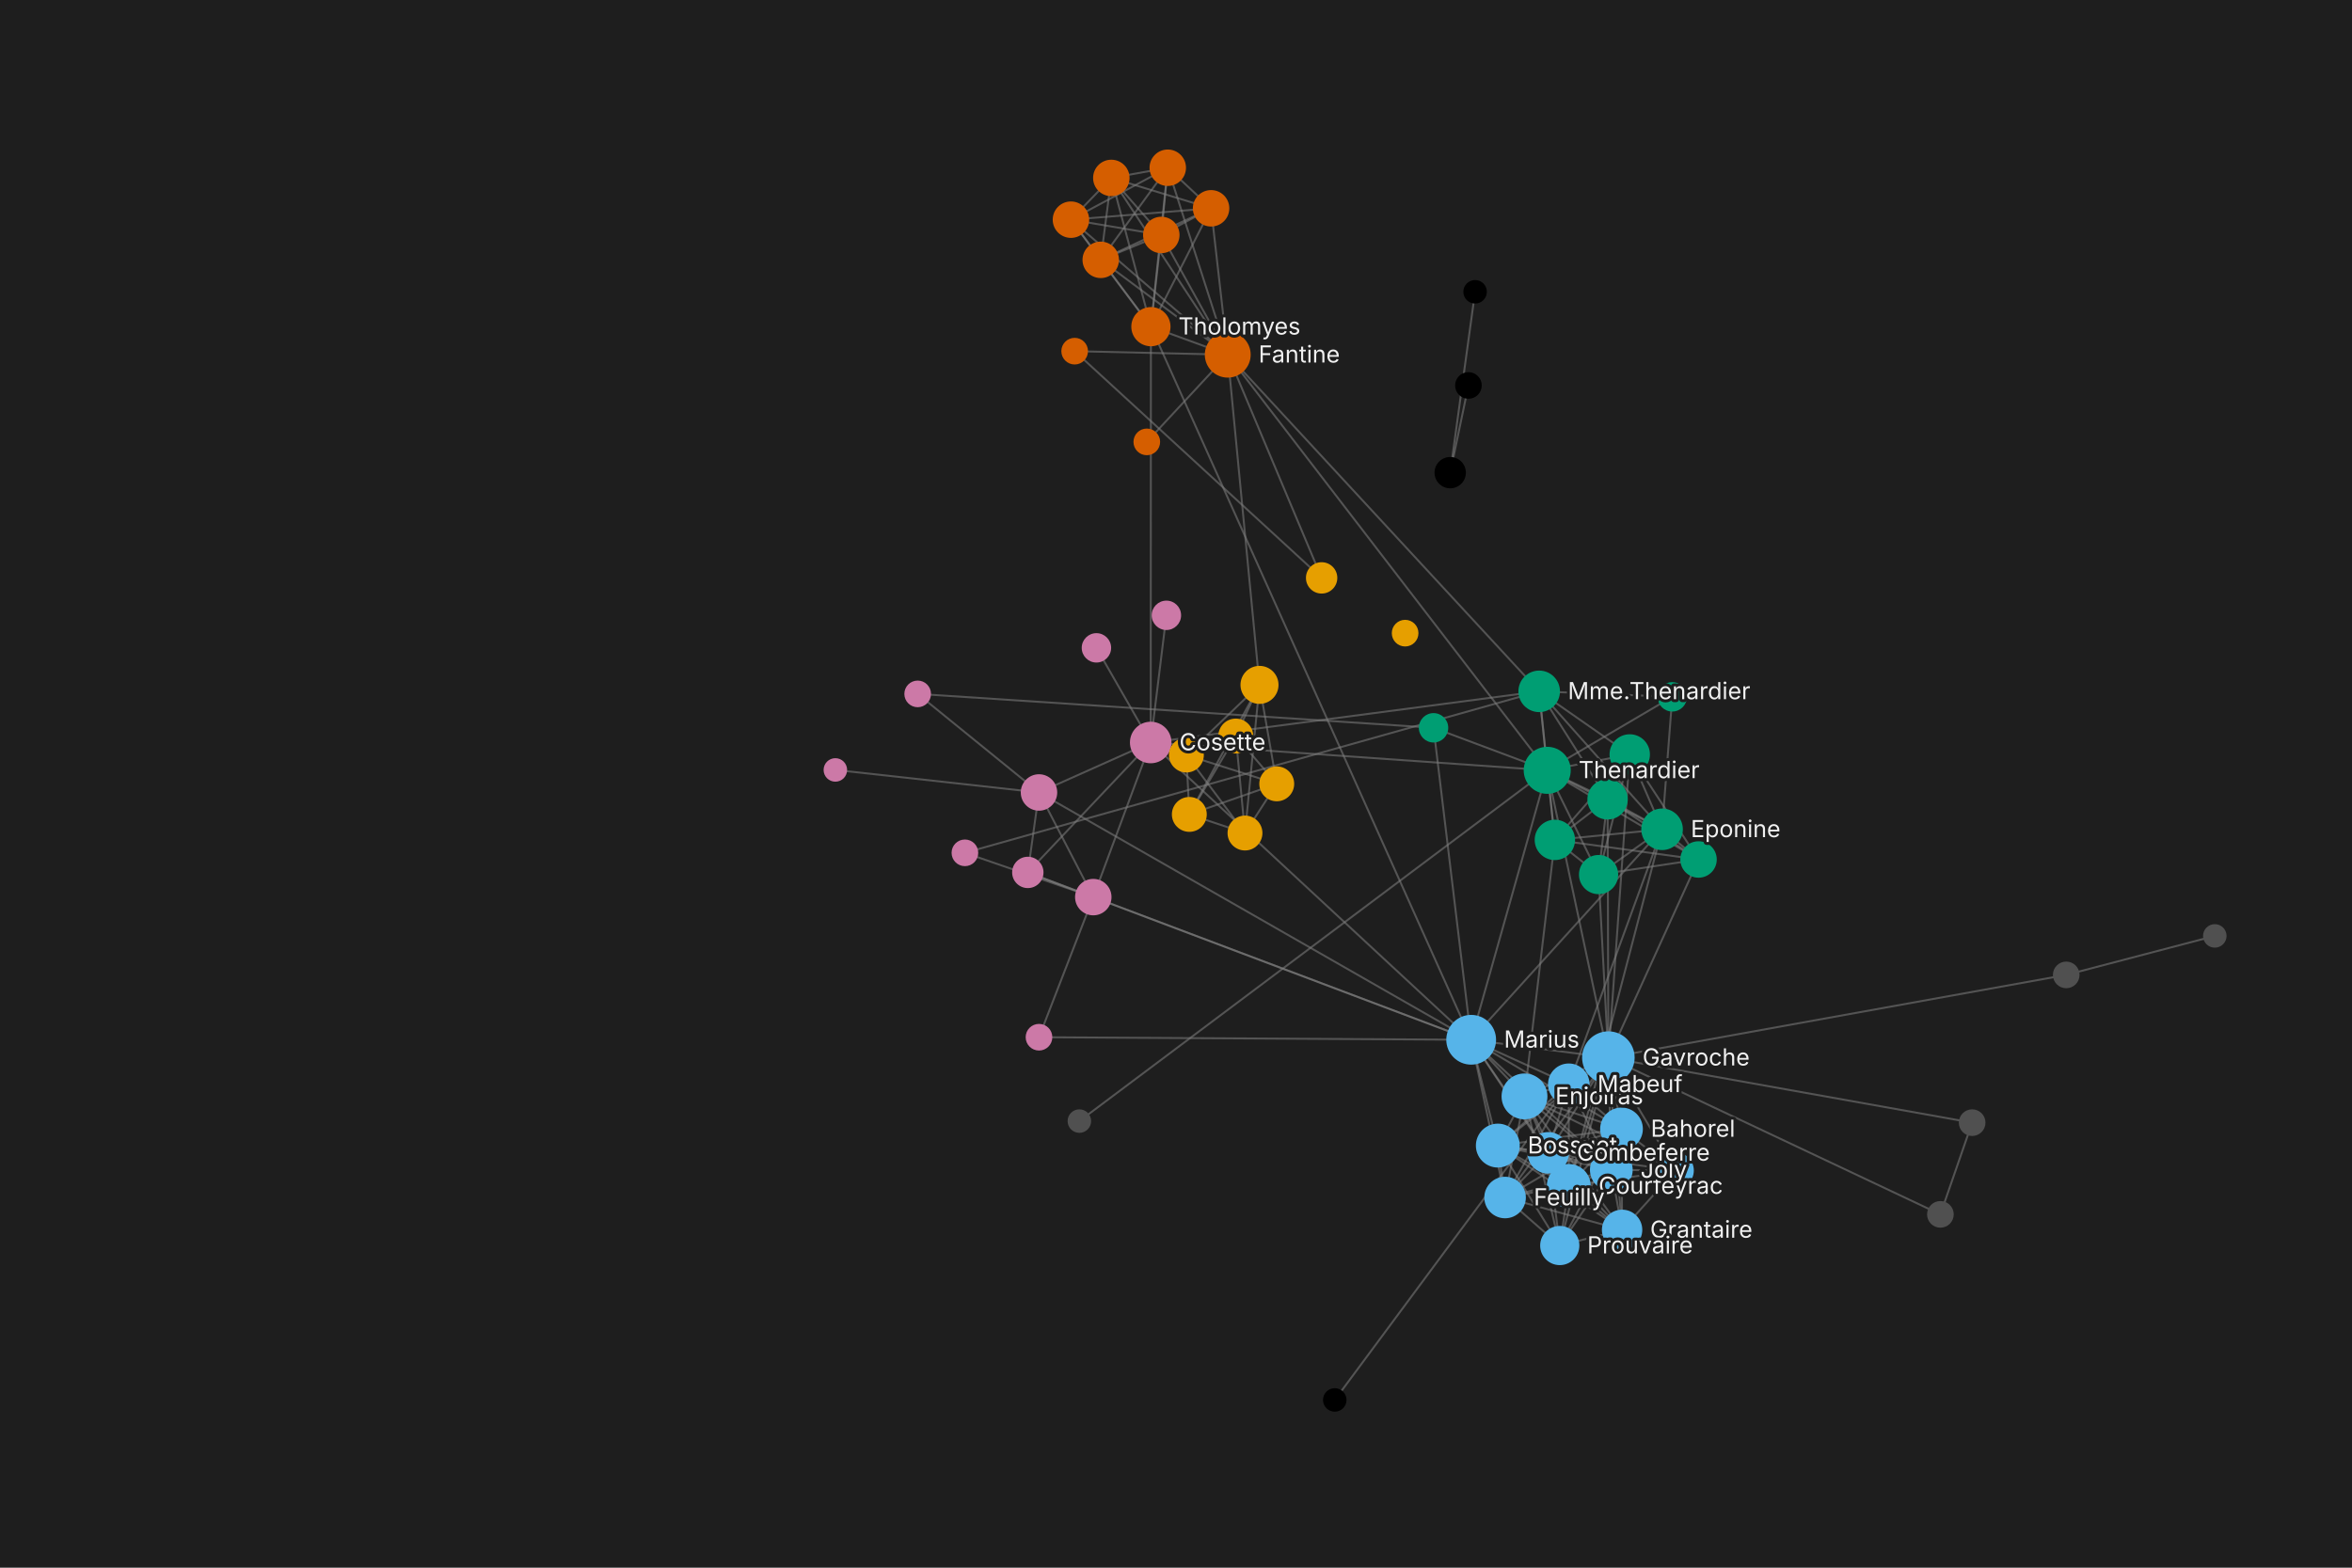
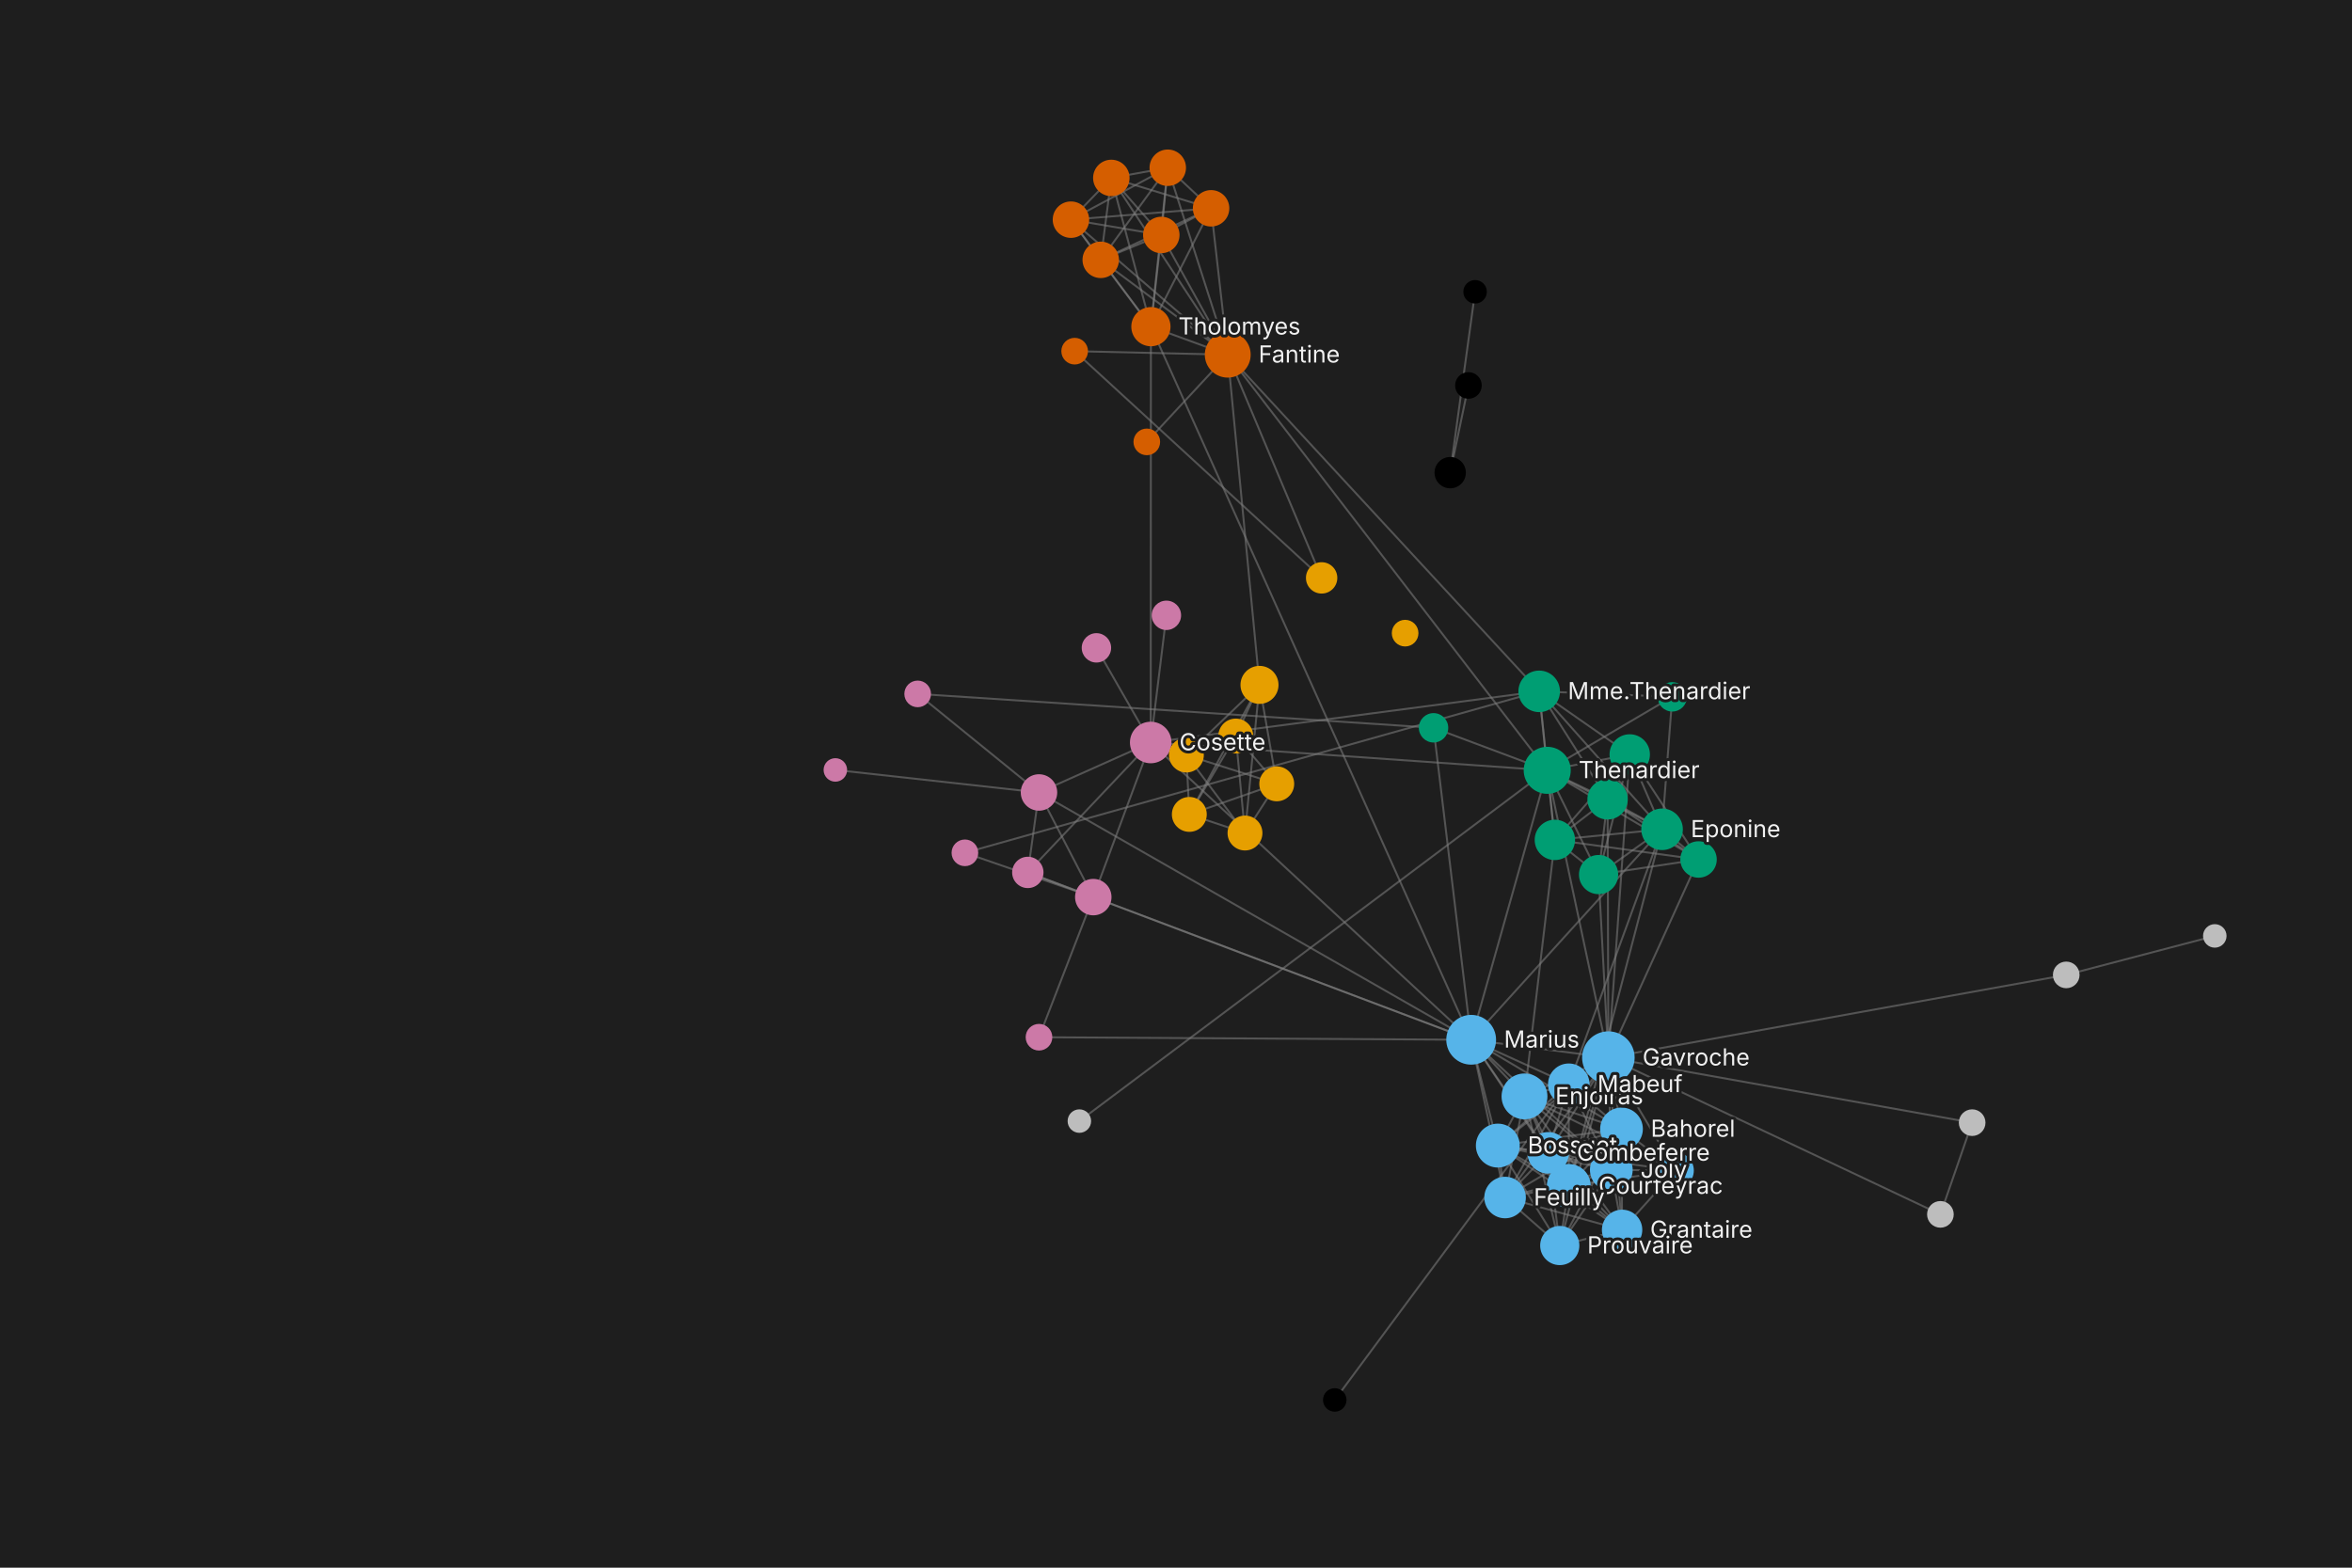
<svg xmlns="http://www.w3.org/2000/svg" viewBox="0 0 1200 800" width="1200" height="800" role="img" aria-label="Les Miserables, 60 of 77 characters, colored by group">
  <rect width="1200" height="800" fill="#1E1E1E" />
  <g stroke="#808080" stroke-width="1" stroke-opacity="0.55" stroke-linecap="round">
    <line x1="592.5" y1="119.9" x2="587.2" y2="166.7" />
    <line x1="561.6" y1="132.6" x2="587.2" y2="166.7" />
    <line x1="561.6" y1="132.6" x2="592.5" y2="119.9" />
    <line x1="617.9" y1="106.3" x2="587.2" y2="166.7" />
    <line x1="617.9" y1="106.3" x2="592.5" y2="119.9" />
    <line x1="617.9" y1="106.3" x2="561.6" y2="132.6" />
    <line x1="546.4" y1="112.1" x2="587.2" y2="166.7" />
    <line x1="546.4" y1="112.1" x2="592.5" y2="119.9" />
    <line x1="546.4" y1="112.1" x2="561.6" y2="132.6" />
    <line x1="546.4" y1="112.1" x2="617.9" y2="106.3" />
    <line x1="567" y1="90.8" x2="587.2" y2="166.7" />
    <line x1="567" y1="90.8" x2="592.5" y2="119.9" />
    <line x1="567" y1="90.8" x2="561.6" y2="132.6" />
    <line x1="567" y1="90.8" x2="617.9" y2="106.3" />
    <line x1="567" y1="90.8" x2="546.4" y2="112.1" />
    <line x1="595.8" y1="85.6" x2="587.2" y2="166.7" />
    <line x1="595.8" y1="85.6" x2="592.5" y2="119.9" />
    <line x1="595.8" y1="85.6" x2="561.6" y2="132.6" />
    <line x1="595.8" y1="85.6" x2="617.9" y2="106.3" />
    <line x1="595.8" y1="85.6" x2="546.4" y2="112.1" />
    <line x1="595.8" y1="85.6" x2="567" y2="90.8" />
    <line x1="626.4" y1="181" x2="587.2" y2="166.7" />
    <line x1="626.4" y1="181" x2="592.5" y2="119.9" />
    <line x1="626.4" y1="181" x2="561.6" y2="132.6" />
    <line x1="626.4" y1="181" x2="617.9" y2="106.3" />
    <line x1="626.4" y1="181" x2="546.4" y2="112.1" />
    <line x1="626.4" y1="181" x2="567" y2="90.8" />
    <line x1="626.4" y1="181" x2="595.8" y2="85.6" />
    <line x1="626.4" y1="181" x2="585.1" y2="225.5" />
    <line x1="785.3" y1="352.8" x2="626.4" y2="181" />
    <line x1="789.4" y1="393.1" x2="785.3" y2="352.8" />
    <line x1="789.4" y1="393.1" x2="626.4" y2="181" />
    <line x1="587.1" y1="378.9" x2="785.3" y2="352.8" />
    <line x1="587.1" y1="378.9" x2="587.2" y2="166.7" />
    <line x1="587.1" y1="378.9" x2="789.4" y2="393.1" />
    <line x1="642.6" y1="349.5" x2="626.4" y2="181" />
    <line x1="548.3" y1="179.2" x2="626.4" y2="181" />
    <line x1="674.3" y1="294.9" x2="548.3" y2="179.2" />
    <line x1="674.3" y1="294.9" x2="626.4" y2="181" />
    <line x1="651.4" y1="400" x2="642.6" y2="349.5" />
    <line x1="630.5" y1="375.6" x2="651.4" y2="400" />
    <line x1="630.5" y1="375.6" x2="642.6" y2="349.5" />
    <line x1="605.3" y1="385.3" x2="651.4" y2="400" />
    <line x1="605.3" y1="385.3" x2="630.5" y2="375.6" />
    <line x1="605.3" y1="385.3" x2="642.6" y2="349.5" />
    <line x1="635.2" y1="425.1" x2="651.4" y2="400" />
    <line x1="635.2" y1="425.1" x2="630.5" y2="375.6" />
    <line x1="635.2" y1="425.1" x2="605.3" y2="385.3" />
    <line x1="635.2" y1="425.1" x2="642.6" y2="349.5" />
    <line x1="606.8" y1="415.6" x2="651.4" y2="400" />
    <line x1="606.8" y1="415.6" x2="630.5" y2="375.6" />
    <line x1="606.8" y1="415.6" x2="605.3" y2="385.3" />
    <line x1="606.8" y1="415.6" x2="635.2" y2="425.1" />
    <line x1="606.8" y1="415.6" x2="642.6" y2="349.5" />
    <line x1="731.4" y1="371.4" x2="789.4" y2="393.1" />
    <line x1="550.7" y1="572.1" x2="789.4" y2="393.1" />
    <line x1="848" y1="423.2" x2="785.3" y2="352.8" />
    <line x1="848" y1="423.2" x2="789.4" y2="393.1" />
    <line x1="853.2" y1="355.6" x2="848" y2="423.2" />
    <line x1="853.2" y1="355.6" x2="789.4" y2="393.1" />
    <line x1="853.2" y1="355.6" x2="785.3" y2="352.8" />
    <line x1="595.1" y1="314" x2="587.1" y2="378.9" />
    <line x1="749.2" y1="196.7" x2="739.9" y2="241.2" />
    <line x1="752.6" y1="148.9" x2="739.9" y2="241.2" />
    <line x1="1054.2" y1="497.5" x2="1130" y2="477.6" />
    <line x1="820.6" y1="539.7" x2="1054.2" y2="497.5" />
    <line x1="820.6" y1="539.7" x2="789.4" y2="393.1" />
    <line x1="557.8" y1="457.8" x2="587.1" y2="378.9" />
    <line x1="492.3" y1="435.2" x2="557.8" y2="457.8" />
    <line x1="492.3" y1="435.2" x2="785.3" y2="352.8" />
    <line x1="530.1" y1="404.4" x2="557.8" y2="457.8" />
    <line x1="530.1" y1="404.4" x2="587.1" y2="378.9" />
    <line x1="468.2" y1="354.1" x2="530.1" y2="404.4" />
    <line x1="468.2" y1="354.1" x2="731.4" y2="371.4" />
    <line x1="426.2" y1="392.9" x2="530.1" y2="404.4" />
    <line x1="524.4" y1="445.2" x2="530.1" y2="404.4" />
    <line x1="524.4" y1="445.2" x2="557.8" y2="457.8" />
    <line x1="524.4" y1="445.2" x2="587.1" y2="378.9" />
    <line x1="750.6" y1="530.6" x2="530.1" y2="404.4" />
    <line x1="750.6" y1="530.6" x2="557.8" y2="457.8" />
    <line x1="750.6" y1="530.6" x2="731.4" y2="371.4" />
    <line x1="750.6" y1="530.6" x2="524.4" y2="445.2" />
    <line x1="750.6" y1="530.6" x2="587.1" y2="378.9" />
    <line x1="750.6" y1="530.6" x2="587.2" y2="166.7" />
    <line x1="750.6" y1="530.6" x2="789.4" y2="393.1" />
    <line x1="750.6" y1="530.6" x2="848" y2="423.2" />
    <line x1="750.6" y1="530.6" x2="820.6" y2="539.7" />
    <line x1="530.1" y1="529.3" x2="557.8" y2="457.8" />
    <line x1="530.1" y1="529.3" x2="750.6" y2="530.6" />
    <line x1="800.4" y1="553.3" x2="750.6" y2="530.6" />
    <line x1="800.4" y1="553.3" x2="848" y2="423.2" />
    <line x1="800.4" y1="553.3" x2="820.6" y2="539.7" />
    <line x1="777.8" y1="559.5" x2="750.6" y2="530.6" />
    <line x1="777.8" y1="559.5" x2="820.6" y2="539.7" />
    <line x1="777.8" y1="559.5" x2="800.4" y2="553.3" />
    <line x1="789.9" y1="588.3" x2="777.8" y2="559.5" />
    <line x1="789.9" y1="588.3" x2="750.6" y2="530.6" />
    <line x1="789.9" y1="588.3" x2="820.6" y2="539.7" />
    <line x1="789.9" y1="588.3" x2="800.4" y2="553.3" />
    <line x1="795.8" y1="635.6" x2="820.6" y2="539.7" />
    <line x1="795.8" y1="635.6" x2="777.8" y2="559.5" />
    <line x1="795.8" y1="635.6" x2="789.9" y2="588.3" />
    <line x1="767.9" y1="611.1" x2="820.6" y2="539.7" />
    <line x1="767.9" y1="611.1" x2="777.8" y2="559.5" />
    <line x1="767.9" y1="611.1" x2="795.8" y2="635.6" />
    <line x1="767.9" y1="611.1" x2="789.9" y2="588.3" />
    <line x1="767.9" y1="611.1" x2="800.4" y2="553.3" />
    <line x1="767.9" y1="611.1" x2="750.6" y2="530.6" />
    <line x1="800.4" y1="605.2" x2="750.6" y2="530.6" />
    <line x1="800.4" y1="605.2" x2="777.8" y2="559.5" />
    <line x1="800.4" y1="605.2" x2="789.9" y2="588.3" />
    <line x1="800.4" y1="605.2" x2="820.6" y2="539.7" />
    <line x1="800.4" y1="605.2" x2="800.4" y2="553.3" />
    <line x1="800.4" y1="605.2" x2="848" y2="423.2" />
    <line x1="800.4" y1="605.2" x2="767.9" y2="611.1" />
    <line x1="800.4" y1="605.2" x2="795.8" y2="635.6" />
    <line x1="827.3" y1="576.1" x2="789.9" y2="588.3" />
    <line x1="827.3" y1="576.1" x2="820.6" y2="539.7" />
    <line x1="827.3" y1="576.1" x2="800.4" y2="605.2" />
    <line x1="827.3" y1="576.1" x2="800.4" y2="553.3" />
    <line x1="827.3" y1="576.1" x2="777.8" y2="559.5" />
    <line x1="827.3" y1="576.1" x2="767.9" y2="611.1" />
    <line x1="827.3" y1="576.1" x2="795.8" y2="635.6" />
    <line x1="827.3" y1="576.1" x2="750.6" y2="530.6" />
    <line x1="764.2" y1="584.6" x2="750.6" y2="530.6" />
    <line x1="764.2" y1="584.6" x2="800.4" y2="605.2" />
    <line x1="764.2" y1="584.6" x2="820.6" y2="539.7" />
    <line x1="764.2" y1="584.6" x2="827.3" y2="576.1" />
    <line x1="764.2" y1="584.6" x2="777.8" y2="559.5" />
    <line x1="764.2" y1="584.6" x2="767.9" y2="611.1" />
    <line x1="764.2" y1="584.6" x2="795.8" y2="635.6" />
    <line x1="764.2" y1="584.6" x2="789.9" y2="588.3" />
    <line x1="764.2" y1="584.6" x2="800.4" y2="553.3" />
    <line x1="822.1" y1="597" x2="827.3" y2="576.1" />
    <line x1="822.1" y1="597" x2="764.2" y2="584.6" />
    <line x1="822.1" y1="597" x2="820.6" y2="539.7" />
    <line x1="822.1" y1="597" x2="800.4" y2="605.2" />
    <line x1="822.1" y1="597" x2="777.8" y2="559.5" />
    <line x1="822.1" y1="597" x2="767.9" y2="611.1" />
    <line x1="822.1" y1="597" x2="795.8" y2="635.6" />
    <line x1="822.1" y1="597" x2="789.9" y2="588.3" />
    <line x1="822.1" y1="597" x2="800.4" y2="553.3" />
    <line x1="822.1" y1="597" x2="750.6" y2="530.6" />
    <line x1="827.6" y1="627.6" x2="764.2" y2="584.6" />
    <line x1="827.6" y1="627.6" x2="777.8" y2="559.5" />
    <line x1="827.6" y1="627.6" x2="789.9" y2="588.3" />
    <line x1="827.6" y1="627.6" x2="800.4" y2="605.2" />
    <line x1="827.6" y1="627.6" x2="822.1" y2="597" />
    <line x1="827.6" y1="627.6" x2="820.6" y2="539.7" />
    <line x1="827.6" y1="627.6" x2="827.3" y2="576.1" />
    <line x1="827.6" y1="627.6" x2="767.9" y2="611.1" />
    <line x1="827.6" y1="627.6" x2="795.8" y2="635.6" />
    <line x1="681" y1="714.4" x2="800.4" y2="553.3" />
    <line x1="820.2" y1="407.9" x2="789.4" y2="393.1" />
    <line x1="820.2" y1="407.9" x2="785.3" y2="352.8" />
    <line x1="820.2" y1="407.9" x2="820.6" y2="539.7" />
    <line x1="820.2" y1="407.9" x2="848" y2="423.2" />
    <line x1="831.5" y1="385" x2="789.4" y2="393.1" />
    <line x1="831.5" y1="385" x2="820.2" y2="407.9" />
    <line x1="831.5" y1="385" x2="785.3" y2="352.8" />
    <line x1="831.5" y1="385" x2="820.6" y2="539.7" />
    <line x1="831.5" y1="385" x2="848" y2="423.2" />
    <line x1="793.3" y1="428.6" x2="789.4" y2="393.1" />
    <line x1="793.3" y1="428.6" x2="831.5" y2="385" />
    <line x1="793.3" y1="428.6" x2="820.2" y2="407.9" />
    <line x1="793.3" y1="428.6" x2="785.3" y2="352.8" />
    <line x1="793.3" y1="428.6" x2="848" y2="423.2" />
    <line x1="793.3" y1="428.6" x2="777.8" y2="559.5" />
    <line x1="815.6" y1="446.3" x2="831.5" y2="385" />
    <line x1="815.6" y1="446.3" x2="820.2" y2="407.9" />
    <line x1="815.6" y1="446.3" x2="793.3" y2="428.6" />
    <line x1="815.6" y1="446.3" x2="820.6" y2="539.7" />
    <line x1="815.6" y1="446.3" x2="848" y2="423.2" />
    <line x1="815.6" y1="446.3" x2="789.4" y2="393.1" />
    <line x1="559.4" y1="330.6" x2="587.1" y2="378.9" />
    <line x1="1006.2" y1="572.9" x2="820.6" y2="539.7" />
    <line x1="990" y1="619.7" x2="820.6" y2="539.7" />
    <line x1="990" y1="619.7" x2="1006.2" y2="572.9" />
    <line x1="866.6" y1="438.6" x2="831.5" y2="385" />
    <line x1="866.6" y1="438.6" x2="820.2" y2="407.9" />
    <line x1="866.6" y1="438.6" x2="789.4" y2="393.1" />
    <line x1="866.6" y1="438.6" x2="820.6" y2="539.7" />
    <line x1="866.6" y1="438.6" x2="848" y2="423.2" />
    <line x1="866.6" y1="438.6" x2="793.3" y2="428.6" />
    <line x1="866.6" y1="438.6" x2="815.6" y2="446.3" />
    <line x1="854.9" y1="597.3" x2="764.2" y2="584.6" />
    <line x1="854.9" y1="597.3" x2="822.1" y2="597" />
    <line x1="854.9" y1="597.3" x2="827.6" y2="627.6" />
    <line x1="854.9" y1="597.3" x2="827.3" y2="576.1" />
    <line x1="854.9" y1="597.3" x2="800.4" y2="605.2" />
    <line x1="854.9" y1="597.3" x2="820.6" y2="539.7" />
    <line x1="854.9" y1="597.3" x2="777.8" y2="559.5" />
  </g>
  <g>
    <circle cx="585.1" cy="225.5" r="6.8" fill="#D55E00" />
    <circle cx="587.2" cy="166.7" r="10" fill="#D55E00" />
    <circle cx="592.5" cy="119.9" r="9.3" fill="#D55E00" />
    <circle cx="561.6" cy="132.6" r="9.3" fill="#D55E00" />
    <circle cx="617.9" cy="106.3" r="9.3" fill="#D55E00" />
    <circle cx="546.4" cy="112.1" r="9.3" fill="#D55E00" />
    <circle cx="567" cy="90.8" r="9.3" fill="#D55E00" />
    <circle cx="595.8" cy="85.6" r="9.3" fill="#D55E00" />
    <circle cx="626.4" cy="181" r="11.7" fill="#D55E00" />
    <circle cx="785.3" cy="352.8" r="10.6" fill="#009E73" />
    <circle cx="789.4" cy="393.1" r="12" fill="#009E73" />
    <circle cx="587.1" cy="378.9" r="10.6" fill="#CC79A7" />
    <circle cx="739.9" cy="241.2" r="8" fill="#000000" />
    <circle cx="642.6" cy="349.5" r="9.7" fill="#E69F00" />
    <circle cx="548.3" cy="179.2" r="6.8" fill="#D55E00" />
    <circle cx="674.3" cy="294.9" r="8" fill="#E69F00" />
    <circle cx="716.9" cy="323.1" r="6.8" fill="#E69F00" />
    <circle cx="651.4" cy="400" r="8.9" fill="#E69F00" />
    <circle cx="630.5" cy="375.6" r="8.9" fill="#E69F00" />
    <circle cx="605.3" cy="385.3" r="8.9" fill="#E69F00" />
    <circle cx="635.2" cy="425.1" r="8.9" fill="#E69F00" />
    <circle cx="606.8" cy="415.6" r="8.9" fill="#E69F00" />
    <circle cx="731.4" cy="371.4" r="7.5" fill="#009E73" />
-     <circle cx="550.7" cy="572.1" r="6" fill="#505050" />
+     <circle cx="550.7" cy="572.1" r="6" fill="#BDBDBD" />
    <circle cx="848" cy="423.2" r="10.6" fill="#009E73" />
    <circle cx="853.2" cy="355.6" r="7.5" fill="#009E73" />
    <circle cx="595.1" cy="314" r="7.5" fill="#CC79A7" />
    <circle cx="749.2" cy="196.7" r="6.8" fill="#000000" />
    <circle cx="752.6" cy="148.9" r="6" fill="#000000" />
-     <circle cx="1130" cy="477.6" r="6" fill="#505050" />
-     <circle cx="1054.2" cy="497.5" r="6.8" fill="#505050" />
+     <circle cx="1130" cy="477.6" r="6" fill="#BDBDBD" />
+     <circle cx="1054.2" cy="497.5" r="6.8" fill="#BDBDBD" />
    <circle cx="820.6" cy="539.7" r="13.4" fill="#56B4E9" />
    <circle cx="557.8" cy="457.8" r="9.3" fill="#CC79A7" />
    <circle cx="492.3" cy="435.2" r="6.8" fill="#CC79A7" />
    <circle cx="530.1" cy="404.4" r="9.3" fill="#CC79A7" />
    <circle cx="468.2" cy="354.1" r="6.8" fill="#CC79A7" />
    <circle cx="426.2" cy="392.9" r="6" fill="#CC79A7" />
    <circle cx="524.4" cy="445.2" r="8" fill="#CC79A7" />
    <circle cx="750.6" cy="530.6" r="12.7" fill="#56B4E9" />
    <circle cx="530.1" cy="529.3" r="6.8" fill="#CC79A7" />
    <circle cx="800.4" cy="553.3" r="10.6" fill="#56B4E9" />
    <circle cx="777.8" cy="559.5" r="11.7" fill="#56B4E9" />
    <circle cx="789.9" cy="588.3" r="10.6" fill="#56B4E9" />
    <circle cx="795.8" cy="635.6" r="10" fill="#56B4E9" />
    <circle cx="767.9" cy="611.1" r="10.6" fill="#56B4E9" />
    <circle cx="800.4" cy="605.2" r="11.2" fill="#56B4E9" />
    <circle cx="827.3" cy="576.1" r="10.9" fill="#56B4E9" />
    <circle cx="764.2" cy="584.6" r="11.2" fill="#56B4E9" />
    <circle cx="822.1" cy="597" r="10.9" fill="#56B4E9" />
    <circle cx="827.6" cy="627.6" r="10.3" fill="#56B4E9" />
    <circle cx="681" cy="714.4" r="6" fill="#000000" />
    <circle cx="820.2" cy="407.9" r="10.3" fill="#009E73" />
    <circle cx="831.5" cy="385" r="10.3" fill="#009E73" />
    <circle cx="793.3" cy="428.6" r="10.3" fill="#009E73" />
    <circle cx="815.6" cy="446.3" r="10" fill="#009E73" />
    <circle cx="559.4" cy="330.6" r="7.5" fill="#CC79A7" />
-     <circle cx="1006.2" cy="572.9" r="6.8" fill="#505050" />
-     <circle cx="990" cy="619.7" r="6.8" fill="#505050" />
+     <circle cx="1006.2" cy="572.9" r="6.8" fill="#BDBDBD" />
+     <circle cx="990" cy="619.7" r="6.8" fill="#BDBDBD" />
    <circle cx="866.6" cy="438.6" r="9.3" fill="#009E73" />
    <circle cx="854.9" cy="597.3" r="9.3" fill="#56B4E9" />
  </g>
  <g font-family="Inter Variable, Inter, system-ui, sans-serif" font-size="12" fill="#F0F0F0" stroke="#1E1E1E" stroke-width="3" stroke-linejoin="round" paint-order="stroke">
    <text x="838.0" y="543.7">Gavroche</text>
    <text x="767.3" y="534.6">Marius</text>
    <text x="805.4" y="397.1">Thenardier</text>
    <text x="642.1" y="185.0">Fantine</text>
    <text x="793.5" y="563.5">Enjolras</text>
    <text x="815.6" y="609.2">Courfeyrac</text>
    <text x="842.2" y="580.1">Bahorel</text>
    <text x="779.4" y="588.6">Bossuet</text>
    <text x="837.0" y="601.0">Joly</text>
    <text x="862.6" y="427.2">Eponine</text>
    <text x="815.0" y="557.3">Mabeuf</text>
    <text x="804.5" y="592.3">Combeferre</text>
    <text x="782.5" y="615.1">Feuilly</text>
    <text x="841.9" y="631.6">Grantaire</text>
    <text x="601.2" y="170.7">Tholomyes</text>
    <text x="799.9" y="356.8">Mme.Thenardier</text>
    <text x="601.7" y="382.9">Cosette</text>
    <text x="809.8" y="639.6">Prouvaire</text>
  </g>
</svg>
